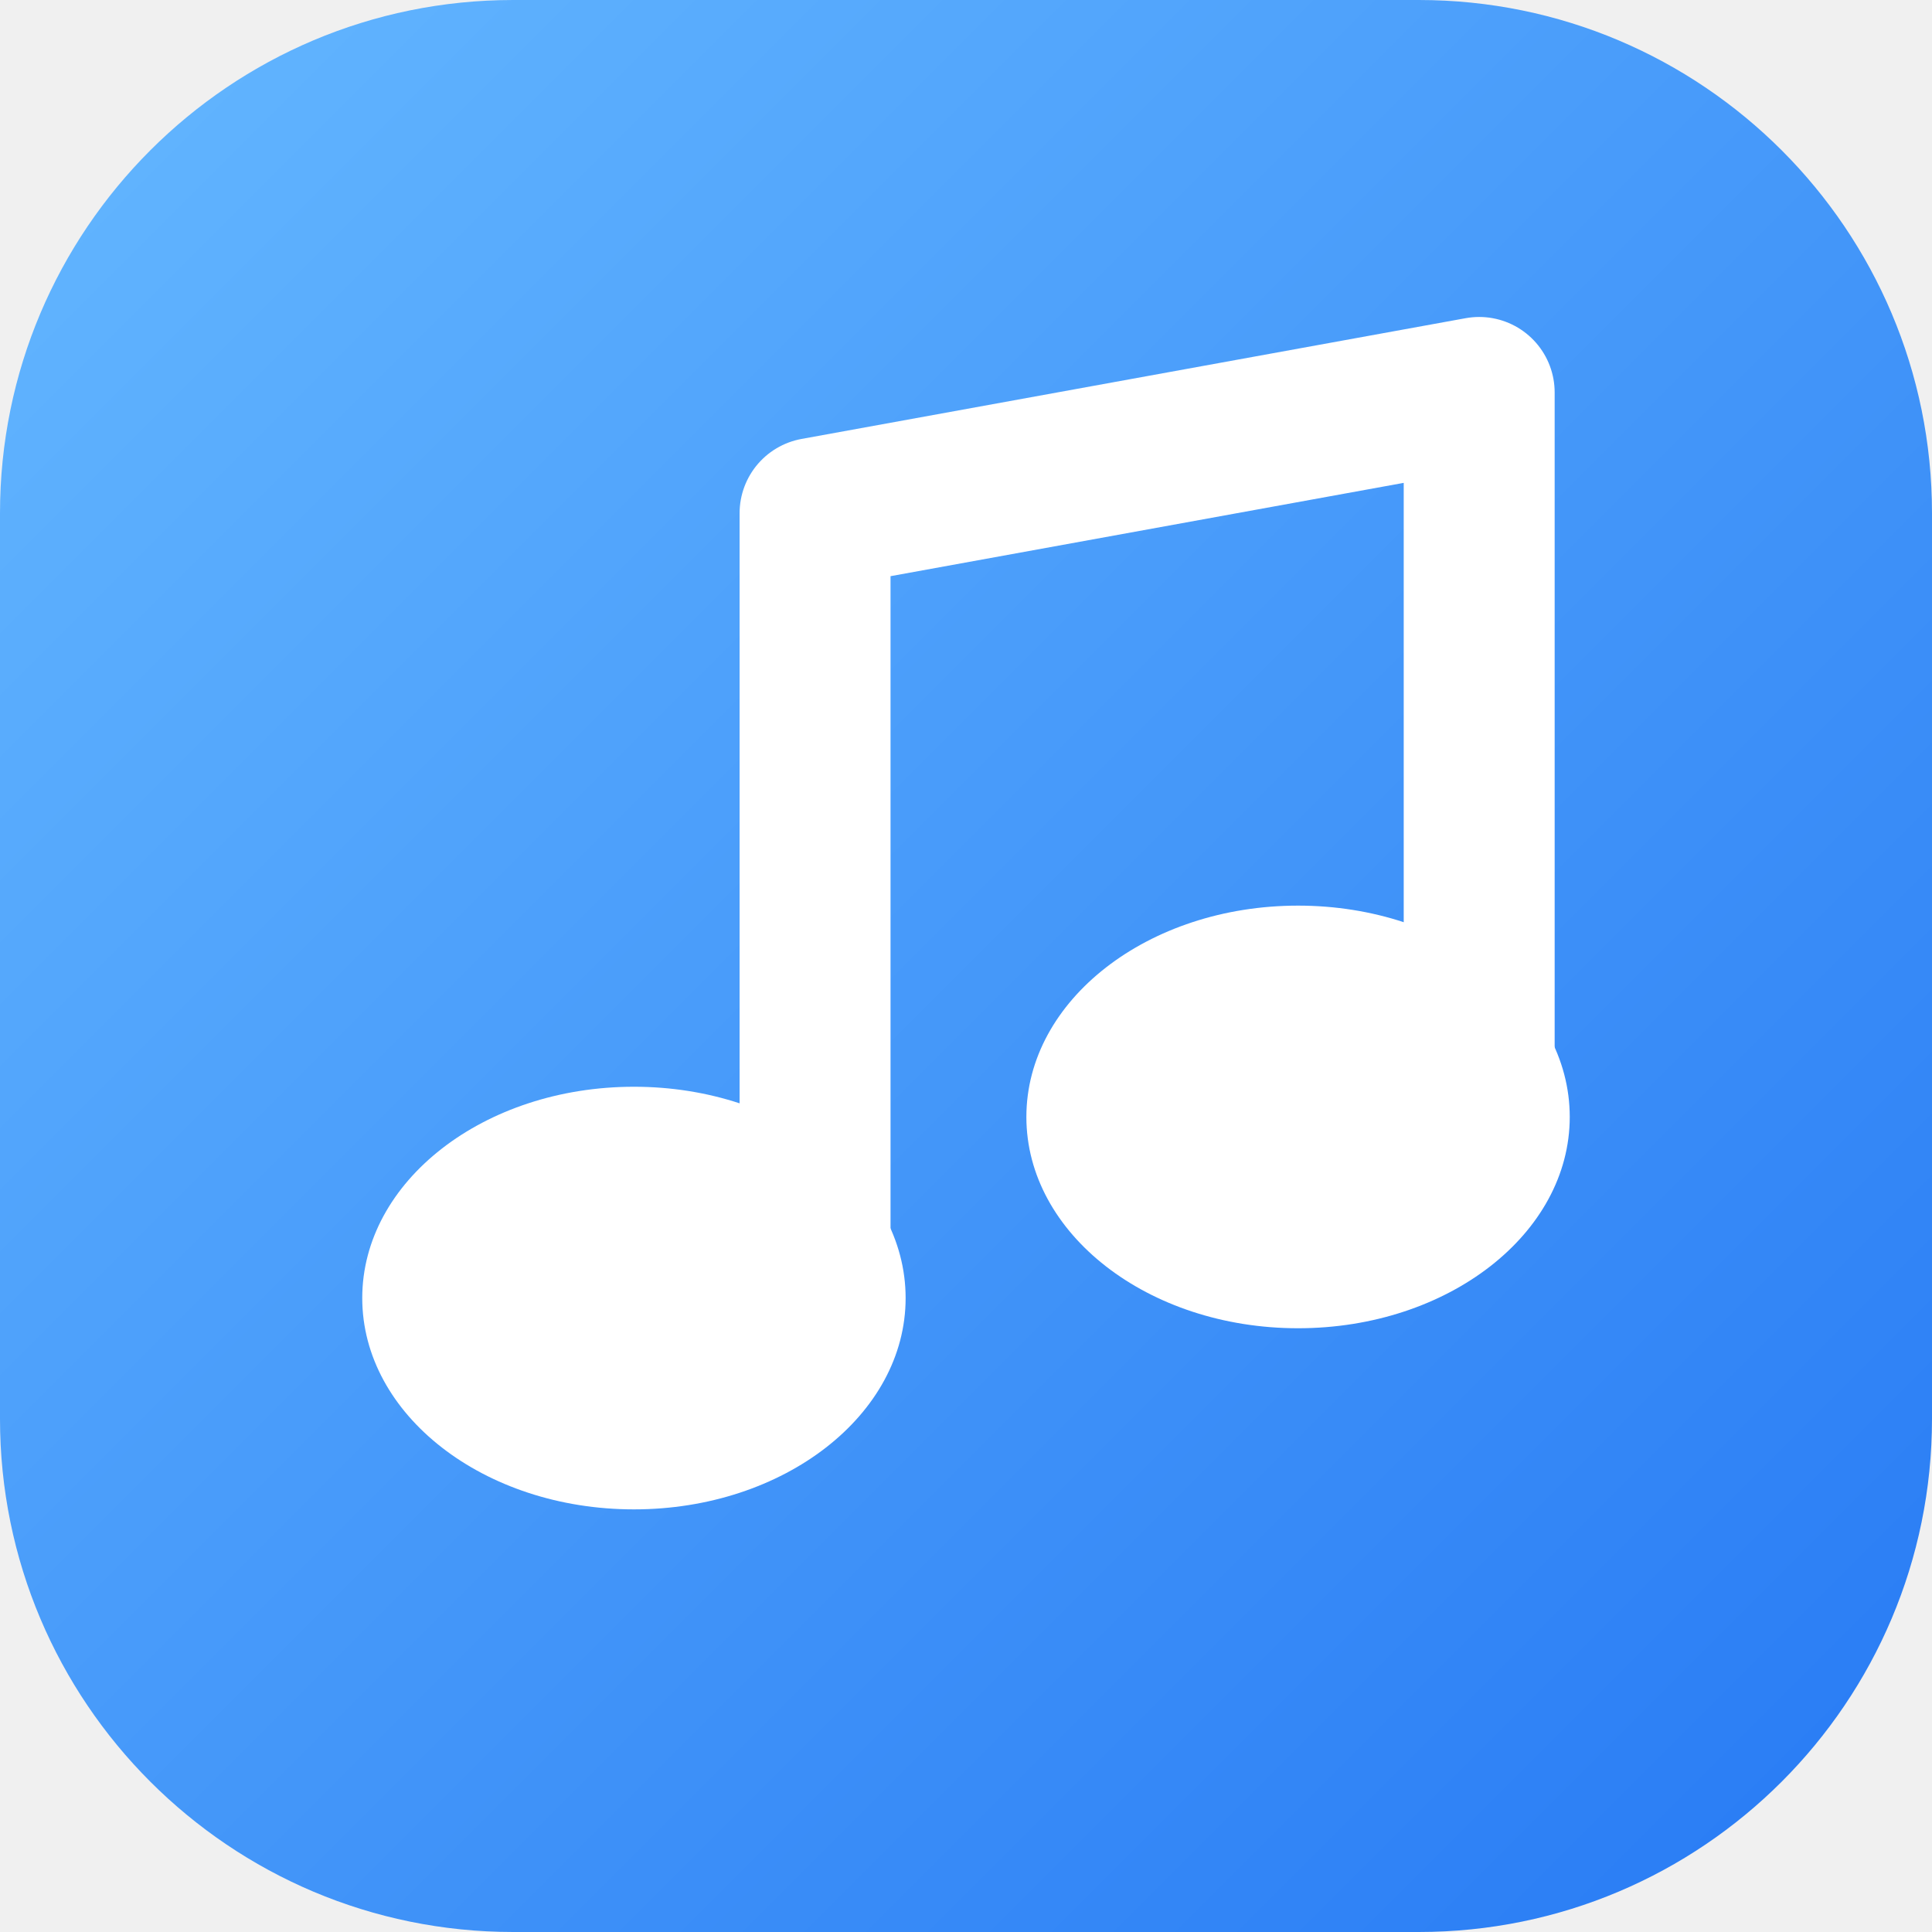
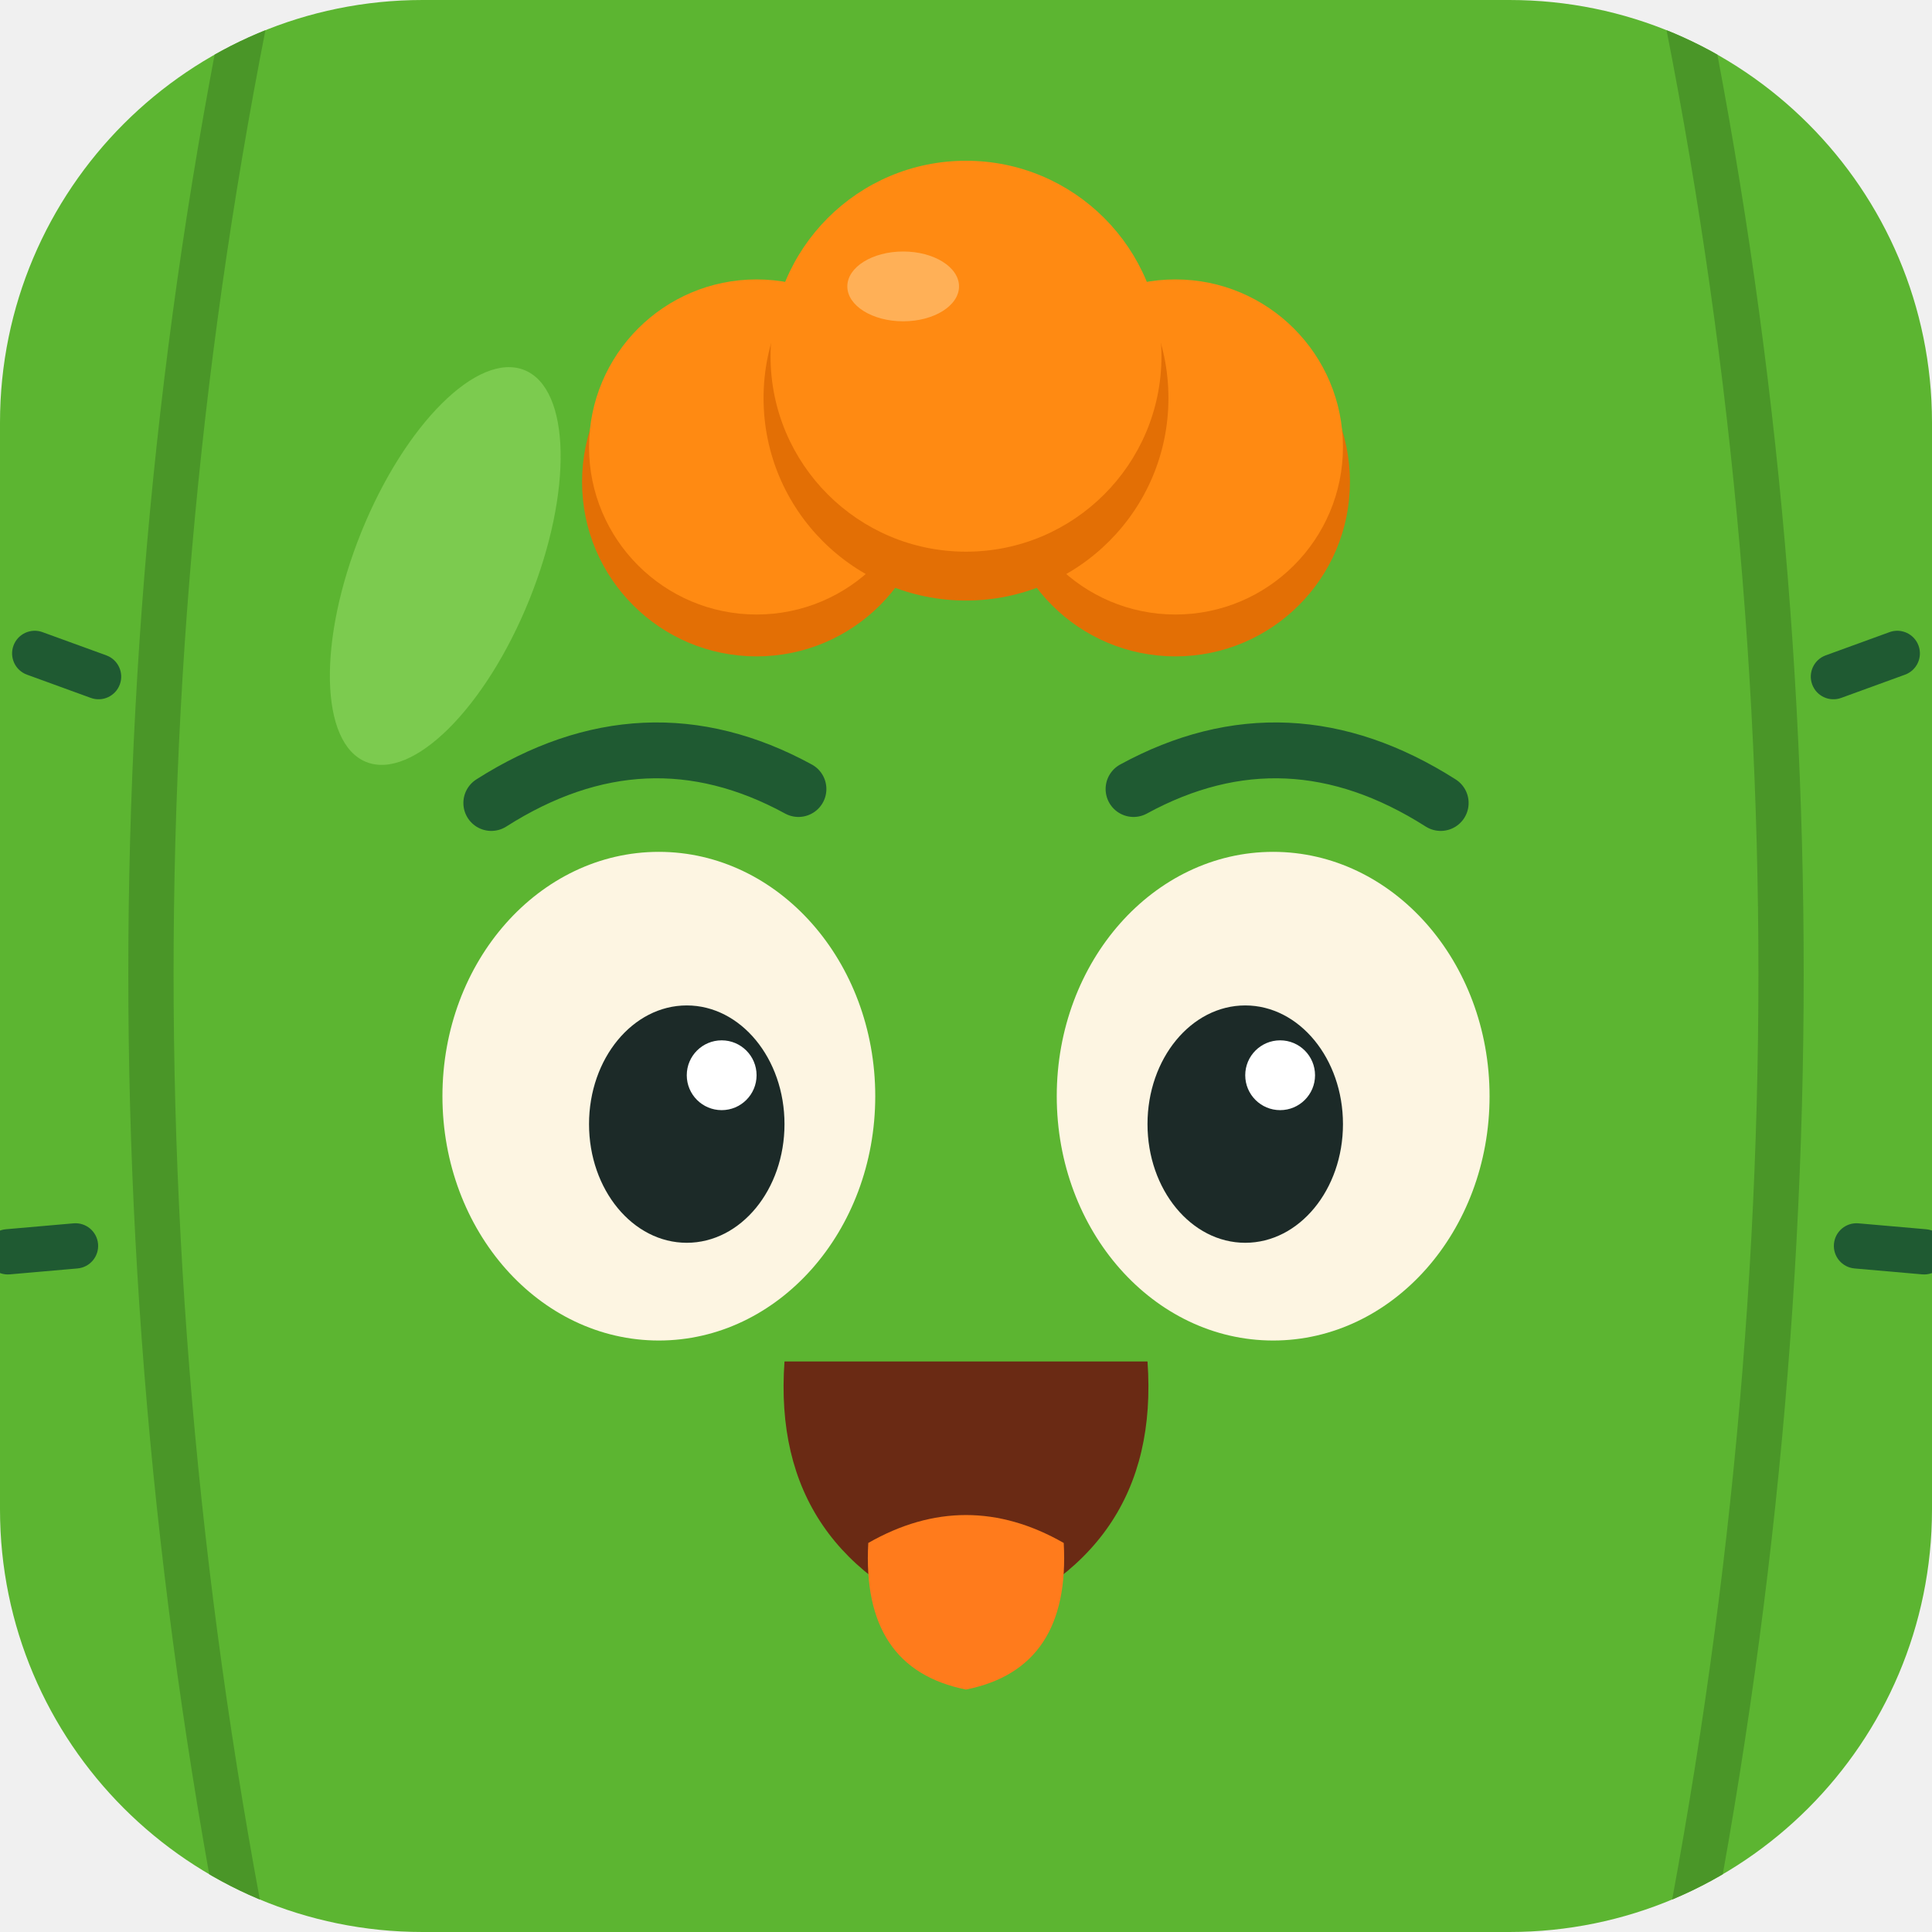
- <svg xmlns="http://www.w3.org/2000/svg" viewBox="0 0 64 64">
+ <svg xmlns="http://www.w3.org/2000/svg" viewBox="0 0 512 512">
  <defs>
-     <linearGradient id="g" x1="0" y1="0" x2="1" y2="1">
-       <stop stop-color="#65b8ff" />
-       <stop offset="1" stop-color="#2679f4" />
-     </linearGradient>
+     <clipPath id="c">
+       <rect width="512" height="512" rx="112" />
+     </clipPath>
  </defs>
-   <rect width="64" height="64" rx="17" fill="url(#g)" />
-   <path d="M27 41V17L49 13v22" fill="none" stroke="white" stroke-width="5" stroke-linejoin="round" stroke-linecap="round" />
-   <ellipse cx="21" cy="43" rx="9" ry="7" fill="white" />
-   <ellipse cx="43" cy="37" rx="9" ry="7" fill="white" />
+   <g clip-path="url(#c)">
+     <rect width="512" height="512" fill="#5CB531" />
+     <g fill="none" stroke="#4A9628" stroke-width="12" stroke-linecap="round">
+       <path d="M70 -20 Q10 256 70 540" />
+       <path d="M442 -20 Q502 256 442 540" />
+     </g>
+     <ellipse cx="118" cy="150" rx="24" ry="56" fill="#7FCD52" transform="rotate(22 118 150)" opacity=".9" />
+     <g fill="#1F5A32">
+       <rect x="-4" y="-6" width="30" height="12" rx="6" transform="translate(28 180) rotate(-160)" />
+       <rect x="-4" y="-6" width="30" height="12" rx="6" transform="translate(22 330) rotate(175)" />
+       <rect x="-4" y="-6" width="30" height="12" rx="6" transform="translate(484 180) rotate(-20)" />
+       <rect x="-4" y="-6" width="30" height="12" rx="6" transform="translate(490 330) rotate(5)" />
+     </g>
+     <g transform="translate(-114 -79.5) scale(1.85)">
+       <g class="tc-flower">
+         <circle cx="170" cy="112" r="25" fill="#E36F05" />
+         <circle cx="230" cy="112" r="25" fill="#E36F05" />
+         <circle cx="170" cy="107" r="24" fill="#FF8A12" />
+         <circle cx="230" cy="107" r="24" fill="#FF8A12" />
+         <circle cx="200" cy="100" r="29" fill="#E36F05" />
+         <circle cx="200" cy="94" r="28" fill="#FF8A12" />
+         <ellipse cx="191" cy="84" rx="8" ry="5" fill="#FFB057" />
+       </g>
+       <g class="tc-face">
+         <g class="tc-brows" fill="none" stroke="#1F5A32" stroke-width="8" stroke-linecap="round">
+           <path class="tc-brow tc-brow--left" d="M132 158 Q154 144 176 156" />
+           <path class="tc-brow tc-brow--right" d="M268 158 Q246 144 224 156" />
+         </g>
+         <g class="tc-eyes">
+           <g class="tc-eyes-size">
+             <ellipse cx="156" cy="200" rx="31" ry="35" fill="#FDF5E2" />
+             <ellipse cx="244" cy="200" rx="31" ry="35" fill="#FDF5E2" />
+             <g class="ct-pupils">
+               <g class="tc-look">
+                 <ellipse cx="160" cy="204" rx="14" ry="17" fill="#1C2A28" />
+                 <ellipse cx="240" cy="204" rx="14" ry="17" fill="#1C2A28" />
+                 <circle cx="165" cy="197" r="5" fill="#FFFFFF" />
+                 <circle cx="245" cy="197" r="5" fill="#FFFFFF" />
+               </g>
+             </g>
+           </g>
+         </g>
+         <g class="tc-mouth">
+           <path d="M174 238 H226 Q228 266 200 276 Q172 266 174 238 Z" fill="#6A2A14" />
+           <path d="M186 264 Q200 256 214 264 Q215 282 200 285 Q185 282 186 264 Z" fill="#FF7B1C" />
+         </g>
+       </g>
+     </g>
+   </g>
</svg>
